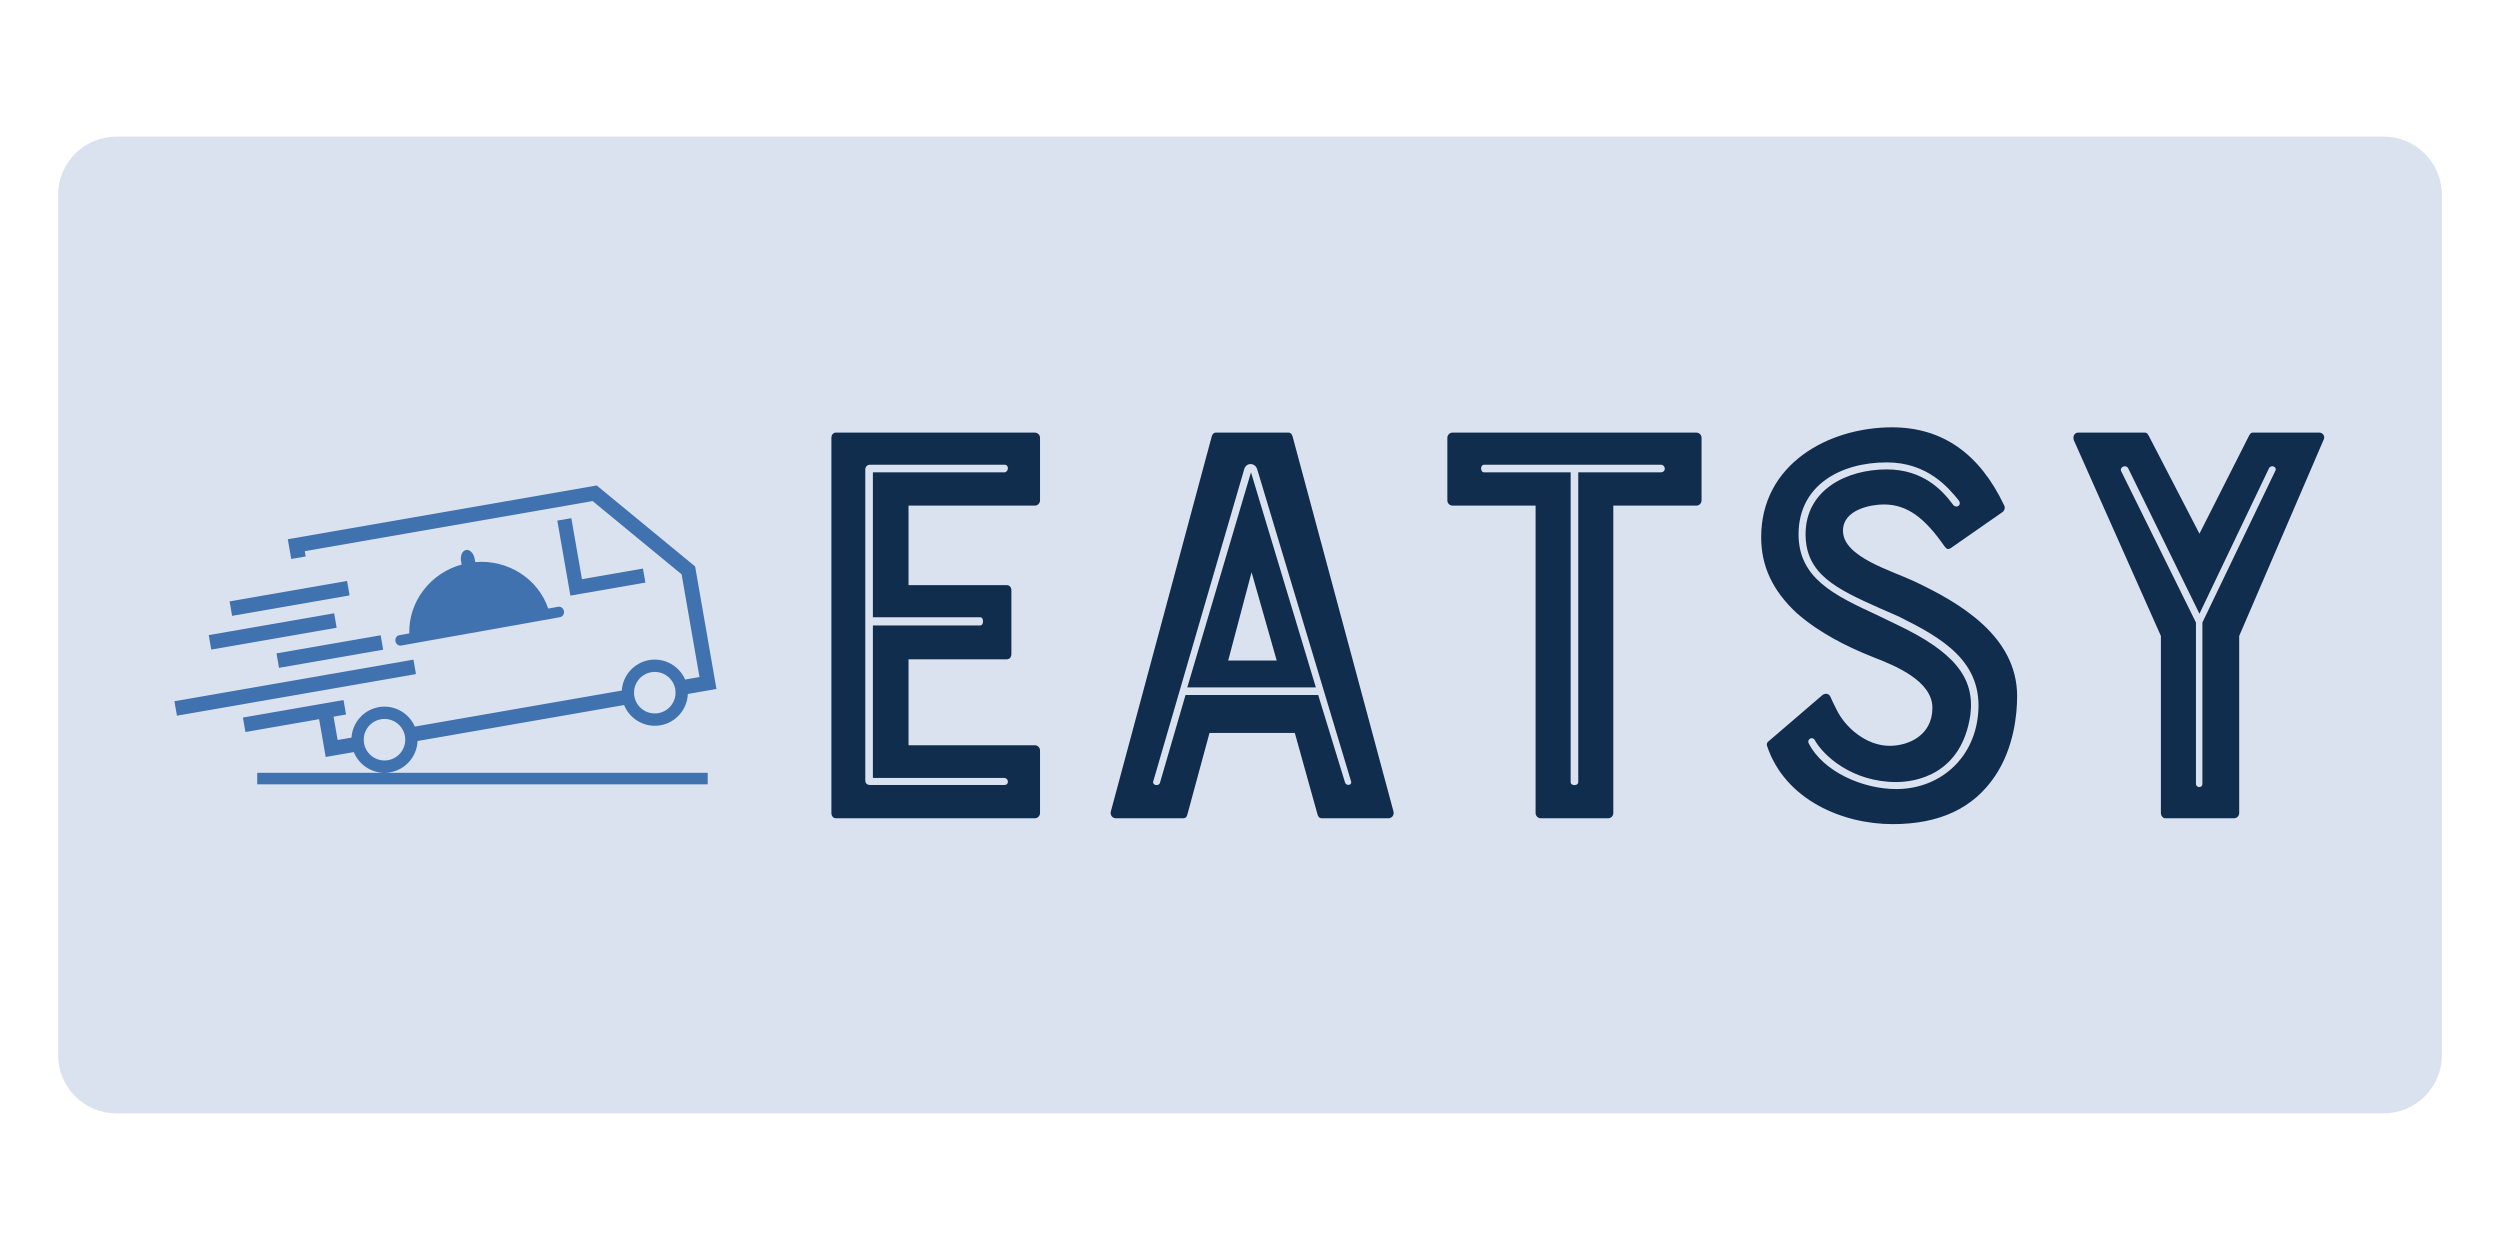
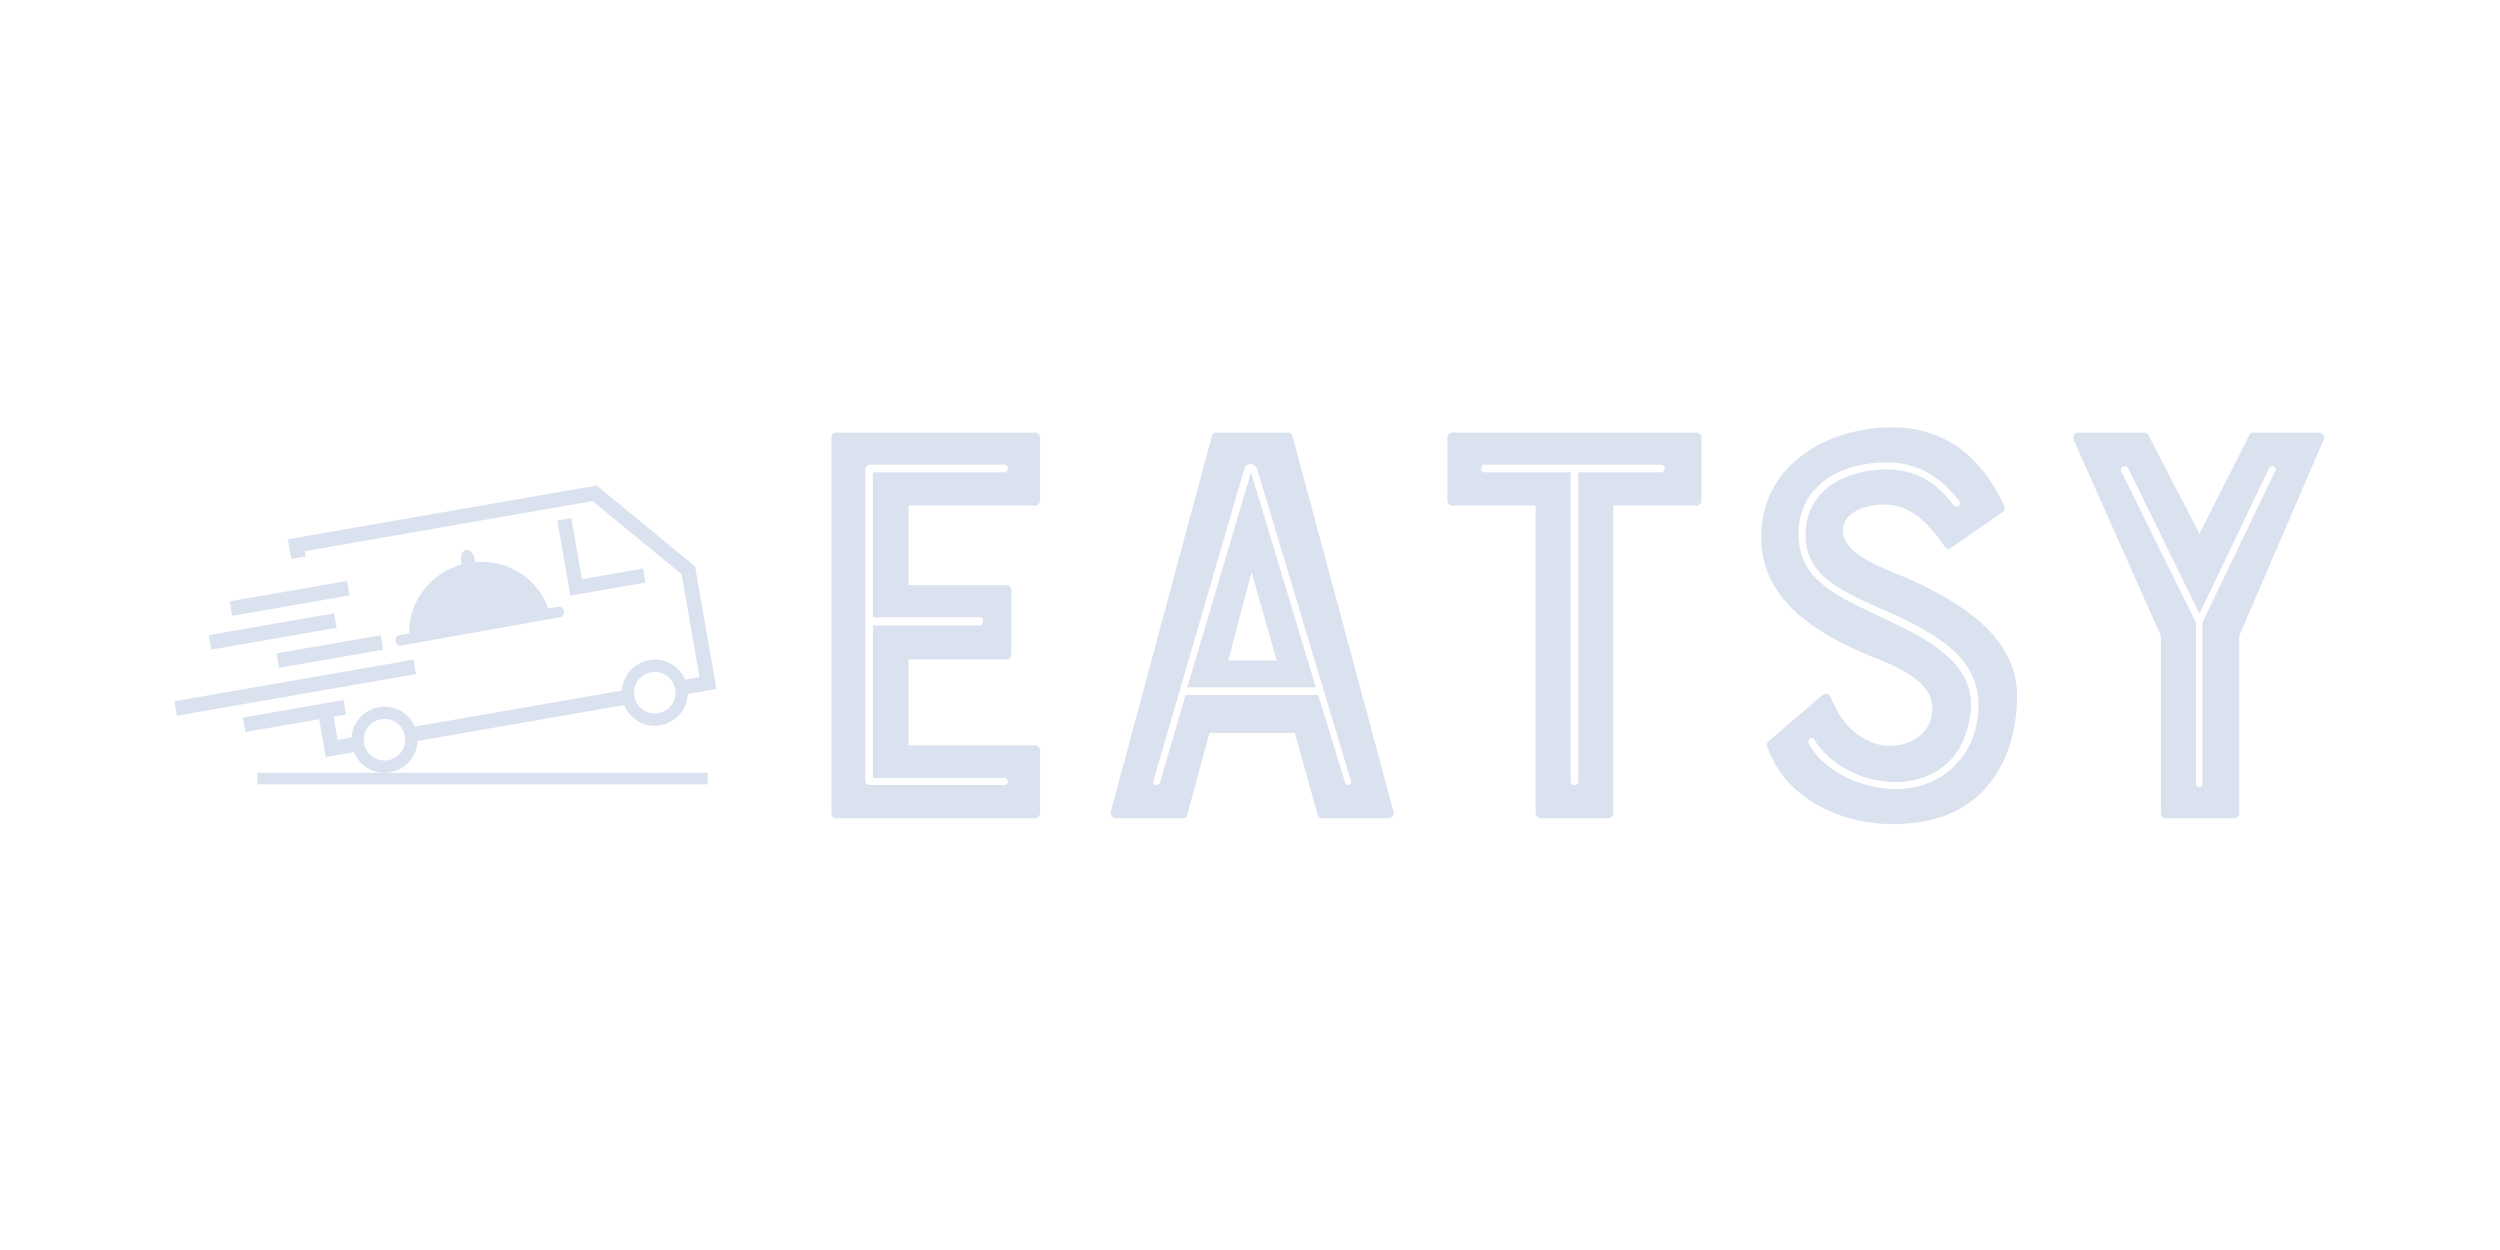
<svg xmlns="http://www.w3.org/2000/svg" version="1.1" width="100" height="50" viewBox="0 0 3146.341 1375.61">
  <g transform="scale(7.317073) translate(10, 10)">
    <defs id="SvgjsDefs2342" />
-     <g id="SvgjsG2343" featureKey="rootContainer" transform="matrix(1,0,0,1,0,0)" fill="#dbe2ef">
+     <g id="SvgjsG2343" featureKey="rootContainer" transform="matrix(1,0,0,1,0,0)" fill="none">
      <rect width="410" height="168" rx="10" ry="10" />
    </g>
-     <g id="SvgjsG2344" featureKey="hmhgWD-0" transform="matrix(0.996135,0,0,0.996135,16.8096,35.89752)" fill="#3f72af">
+     <g id="SvgjsG2344" featureKey="hmhgWD-0" transform="matrix(0.996135,0,0,0.996135,16.8096,35.89752)" fill="#dbe2ef">
      <g>
        <rect x="12.791" y="42.427" transform="matrix(0.9852 -0.1715 0.1715 0.9852 -7.1501 4.6061)" width="20.594" height="2.534" />
        <rect x="18.904" y="38.404" transform="matrix(0.1715 0.9852 -0.9852 0.1715 65.3756 21.0534)" width="2.535" height="21.981" />
        <rect x="20.914" y="51.604" transform="matrix(-0.9852 0.1715 -0.1715 -0.9852 68.7011 99.807)" width="18.253" height="2.533" />
        <rect x="3.112" y="57.838" transform="matrix(0.9852 -0.1714 0.1714 0.9852 -9.7766 4.9994)" width="41.891" height="2.534" />
        <path d="M40.454,73.725c2.704-0.471,4.629-2.771,4.729-5.406l35.666-6.207c0.985,2.448,3.572,3.962,6.275,3.492   c2.702-0.471,4.627-2.771,4.729-5.406l4.942-0.86l-3.682-21.155L76.12,24.196l-53.34,9.282l0.594,3.409l2.496-0.434l-0.159-0.914   l49.697-8.648l15.369,12.649l3.086,17.733l-2.48,0.432c-1.024-2.366-3.564-3.819-6.217-3.357c-2.654,0.462-4.552,2.688-4.716,5.26   l-35.737,6.219c-1.023-2.366-3.563-3.819-6.217-3.357c-2.653,0.462-4.553,2.688-4.716,5.26l-2.396,0.417l-0.701-4.029l2.153-0.374   l-0.435-2.497l-17.37,3.022l0.435,2.497l12.721-2.214l1.136,6.526l4.855-0.846c0.861,2.142,2.949,3.567,5.268,3.577H17.5v1.994   h77.783V73.81H39.452C39.782,73.811,40.117,73.783,40.454,73.725z M85.531,56.444c1.951-0.339,3.808,0.967,4.146,2.917   c0.34,1.95-0.966,3.806-2.917,4.146c-1.95,0.339-3.807-0.967-4.146-2.917C82.275,58.64,83.581,56.784,85.531,56.444z    M35.944,68.711c-0.339-1.95,0.967-3.806,2.917-4.146c1.95-0.339,3.806,0.967,4.146,2.917c0.339,1.95-0.966,3.806-2.917,4.146   C38.14,71.967,36.284,70.661,35.944,68.711z" />
        <polygon points="71.571,43.216 73.991,42.795 84.525,40.962 84.104,38.542 73.57,40.375 71.737,29.842 69.317,30.263 71.15,40.796     " />
        <path d="M43.758,49.736l-1.722,0.307c-0.457,0.083-0.756,0.551-0.667,1.049c0.088,0.493,0.531,0.828,0.989,0.745l27.431-4.9   c0.458-0.082,0.758-0.551,0.67-1.046c-0.089-0.497-0.534-0.832-0.99-0.75l-1.722,0.308c-1.754-5.151-6.953-8.498-12.599-8.022   l-0.101-0.569c-0.172-0.956-0.836-1.638-1.486-1.522c-0.649,0.116-1.036,0.986-0.866,1.943l0.103,0.568   C47.338,39.356,43.621,44.296,43.758,49.736z" />
      </g>
    </g>
-     <g id="SvgjsG2345" featureKey="1RRcwp-0" transform="matrix(5.025787,0,0,5.025787,123.5515,16.72929)" fill="#112d4e">
+     <g id="SvgjsG2345" featureKey="1RRcwp-0" transform="matrix(5.025787,0,0,5.025787,123.5515,16.72929)" fill="#dbe2ef">
      <path d="M2.04 20 c-0.1 0 -0.16 -0.08 -0.16 -0.18 l0 -12.84 c0 -0.1 0.06 -0.18 0.16 -0.18 l6.8 0 c0.1 0 0.18 0.08 0.18 0.18 l0 2.14 c0 0.1 -0.08 0.18 -0.18 0.18 l-4.32 0 l0 2.72 l3.36 0 c0.1 0 0.16 0.08 0.16 0.18 l0 2.18 c0 0.1 -0.06 0.18 -0.16 0.18 l-3.36 0 l0 2.94 l4.32 0 c0.1 0 0.18 0.08 0.18 0.18 l0 2.14 c0 0.1 -0.08 0.18 -0.18 0.18 l-6.8 0 z M3.04 8.06 l0 10.64 c0 0.12 0.08 0.16 0.16 0.16 l4.6 0 c0.18 0 0.14 -0.24 0 -0.24 l-4.5 0 l0 -5.22 l3.68 0 c0.12 0 0.12 -0.28 0 -0.28 l-3.68 0 l0 -4.96 l4.5 0 c0.14 0 0.18 -0.26 0 -0.26 l-4.6 0 c-0.08 0 -0.16 0.06 -0.16 0.16 z M14.9 6.92 c0.02 -0.06 0.06 -0.12 0.14 -0.12 l2.48 0 c0.08 0 0.12 0.06 0.14 0.12 l3.46 12.86 c0.02 0.12 -0.06 0.22 -0.18 0.22 l-2.28 0 c-0.06 0 -0.12 -0.04 -0.14 -0.12 l-0.78 -2.8 l-2.92 0 l-0.76 2.8 c-0.02 0.08 -0.06 0.12 -0.14 0.12 l-2.3 0 c-0.12 0 -0.2 -0.1 -0.18 -0.22 z M15.46 14.6 l1.66 0 l-0.86 -3.02 z M18.54 15.78 l0.92 3 c0.04 0.12 0.26 0.1 0.2 -0.06 l-3.2 -10.64 c-0.06 -0.26 -0.4 -0.28 -0.46 0 l-3.1 10.64 c-0.06 0.14 0.16 0.2 0.22 0.08 l0.88 -3.02 l4.54 0 z M14.06 15.52 l2.18 -7.36 l2.22 7.36 l-4.4 0 z M25.98 9.3 l-2.84 0 c-0.1 0 -0.18 -0.08 -0.18 -0.18 l0 -2.14 c0 -0.1 0.08 -0.18 0.18 -0.18 l8.34 0 c0.1 0 0.18 0.08 0.18 0.18 l0 2.14 c0 0.1 -0.08 0.18 -0.18 0.18 l-2.84 0 l0 10.52 c0 0.1 -0.08 0.18 -0.18 0.18 l-2.3 0 c-0.1 0 -0.18 -0.08 -0.18 -0.18 l0 -10.52 z M30.26 7.9 l-6.04 0 c-0.14 0 -0.14 0.26 0 0.26 l2.96 0 l0 10.6 c0 0.14 0.26 0.14 0.26 0 l0 -10.6 l2.82 0 c0.2 0 0.18 -0.26 0 -0.26 z M38.96 11.9 c1.52 0.72 3.5 1.86 3.5 3.92 c0 0.6 -0.1 1.76 -0.76 2.74 c-0.74 1.1 -1.9 1.64 -3.5 1.64 c-1.7 0 -3.68 -0.82 -4.3 -2.68 c-0.02 -0.06 0 -0.12 0.06 -0.16 l1.84 -1.58 c0.08 -0.06 0.2 -0.06 0.26 0.04 c0.04 0.1 0.12 0.26 0.22 0.46 c0.3 0.62 1.02 1.24 1.82 1.24 c0.62 0 1.46 -0.34 1.46 -1.3 c0 -0.92 -1.26 -1.44 -2.04 -1.74 c-0.9 -0.36 -1.82 -0.82 -2.6 -1.5 c-0.82 -0.76 -1.22 -1.6 -1.22 -2.6 c0 -2.5 2.3 -3.76 4.48 -3.76 c1.72 0 3 0.9 3.84 2.68 c0.04 0.08 0 0.18 -0.06 0.22 l-1.78 1.24 c-0.08 0.04 -0.12 0.04 -0.2 -0.06 c-0.68 -0.98 -1.28 -1.44 -2.08 -1.44 c-0.42 0 -1.4 0.16 -1.4 0.9 c0 0.9 1.66 1.36 2.46 1.74 z M35.32 17.42 c0.5 1 1.88 1.58 3 1.58 c1.46 0 2.64 -1 2.8 -2.52 c0.2 -1.86 -1.26 -2.66 -2.7 -3.38 l-0.64 -0.28 c-1.48 -0.66 -2.56 -1.16 -2.56 -2.54 c0 -1.52 1.4 -2.22 2.78 -2.22 c1.26 0 1.92 0.74 2.26 1.2 c0.12 0.16 0.32 0.02 0.2 -0.14 c-0.34 -0.42 -1.06 -1.3 -2.46 -1.3 c-1.58 0 -3.02 0.78 -3.02 2.46 c0 1.5 1.2 2.08 2.72 2.78 l0.62 0.3 c1.98 0.94 2.7 1.82 2.54 3.1 c-0.3 2.04 -1.86 2.3 -2.54 2.3 c-1.5 0 -2.5 -0.9 -2.8 -1.46 c-0.1 -0.1 -0.24 0 -0.2 0.12 z M46.96 6.9 l1.74 3.36 l1.7 -3.36 c0.06 -0.1 0.08 -0.1 0.16 -0.1 l2.24 0 c0.12 0 0.2 0.12 0.16 0.22 l-2.9 6.74 l0 6.06 c0 0.1 -0.08 0.18 -0.18 0.18 l-2.36 0 c-0.06 0 -0.14 -0.08 -0.14 -0.18 l0 -6.06 l-2.98 -6.7 c-0.04 -0.14 0.02 -0.26 0.16 -0.26 l2.24 0 c0.08 0 0.1 0 0.16 0.1 z M48.8 13.3 l2.5 -5.2 c0.06 -0.12 -0.14 -0.22 -0.22 -0.08 l-2.38 4.98 l-2.44 -4.98 c-0.08 -0.14 -0.3 -0.04 -0.24 0.1 l2.56 5.18 l0 5.52 c0 0.14 0.22 0.16 0.22 0 l0 -5.52 z" />
    </g>
  </g>
</svg>
